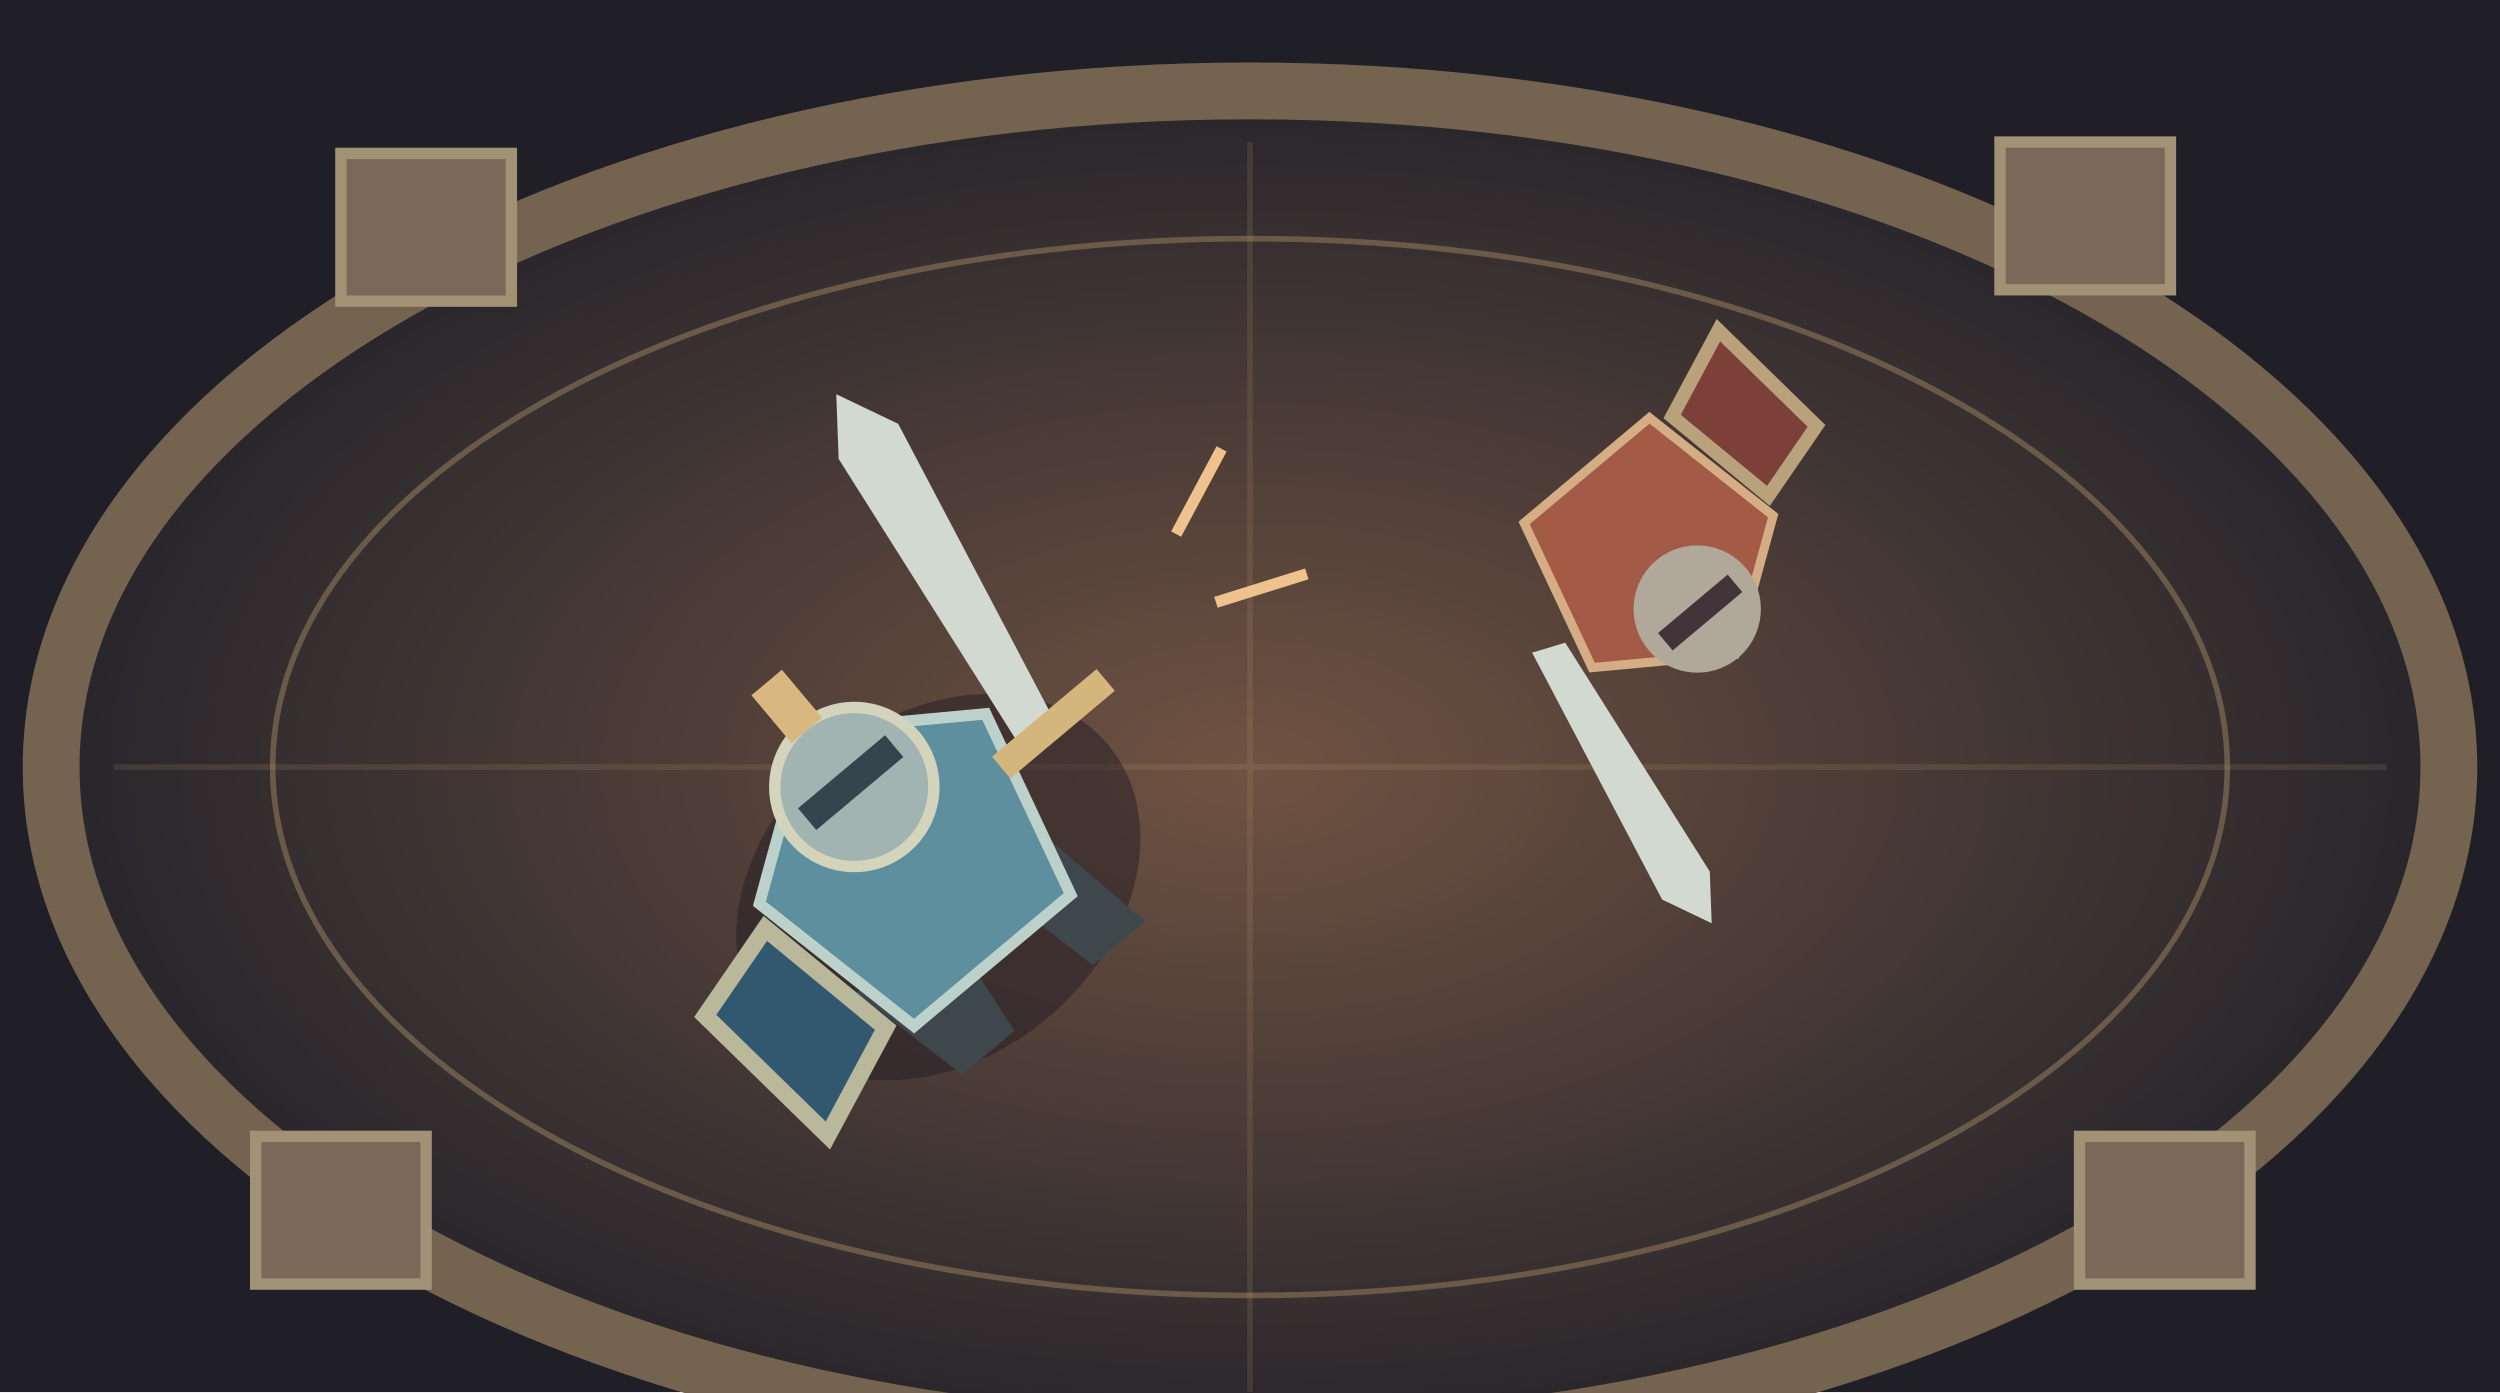
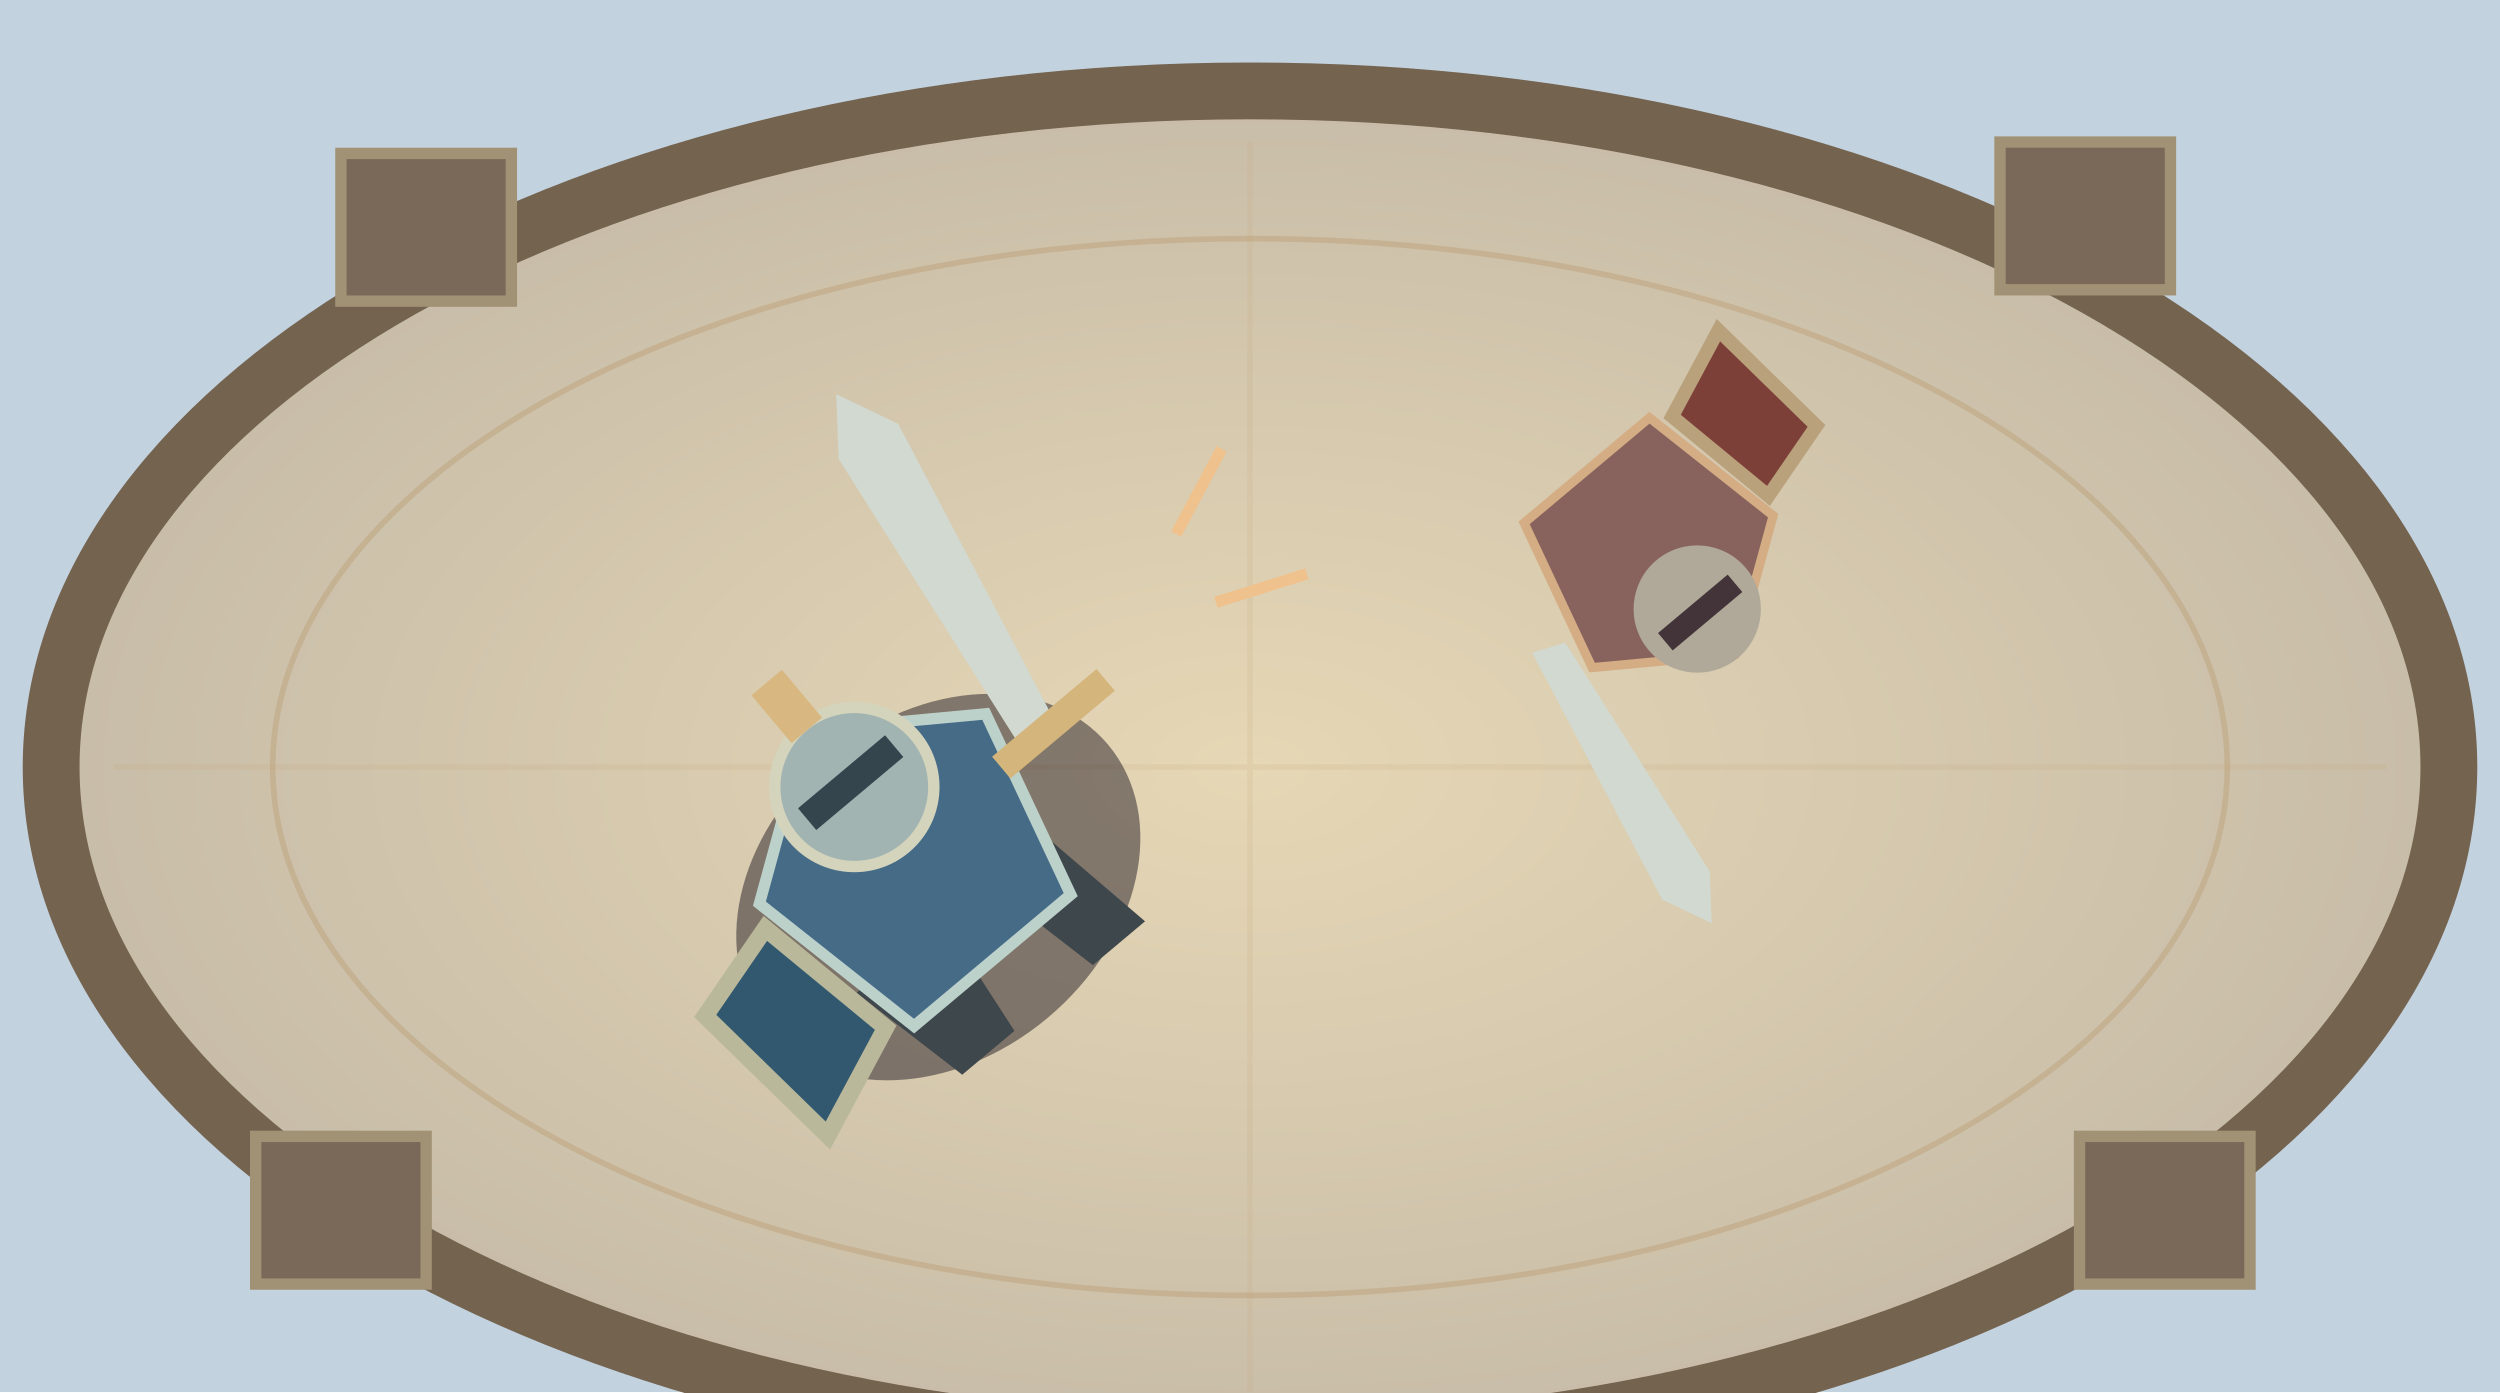
<svg xmlns="http://www.w3.org/2000/svg" viewBox="0 0 440 245" aria-label="Two sword-and-shield gladiators in a circular stone arena">
  <defs>
    <radialGradient id="sand">
-       <stop stop-color="#705342" />
-       <stop offset="1" stop-color="#27252b" />
+       <stop stop-color="#e6d7b5" />
+       <stop offset="1" stop-color="#c7bca8" />
    </radialGradient>
  </defs>
-   <rect width="440" height="245" fill="#201f27" />
+   <rect width="440" height="245" fill="#c3d2df" />
  <ellipse cx="220" cy="135" rx="211" ry="119" fill="url(#sand)" stroke="#73634f" stroke-width="10" />
  <ellipse cx="220" cy="135" rx="172" ry="93" fill="none" stroke="#b99a6b" stroke-width="1" opacity=".4" />
  <path d="M220 25v220M20 135h400" stroke="#c5a372" opacity=".15" />
  <g fill="#7a6859" stroke="#a19175" stroke-width="2">
    <path d="M60 27h30v26H60zM352 25h30v26h-30zM45 200h30v26H45zM366 200h30v26h-30z" />
  </g>
  <g transform="translate(160 150) rotate(-40)">
    <ellipse cy="8" rx="39" ry="30" fill="#231c23" opacity=".5" />
    <path d="M-23 13l5 23h12l3-24M7 13l5 23h12l-4-24" fill="#3e474c" />
-     <path d="M-26-10L0-28l26 18L17 24h-36z" fill="#5d8f9e" stroke="#bdd1cb" stroke-width="2" />
+     <path d="M-26-10L0-28l26 18L17 24h-36z" fill="#456b87" stroke="#bdd1cb" stroke-width="2" />
    <circle cy="-15" r="14" fill="#a2b4b1" stroke="#d4d4bc" stroke-width="2" />
    <path d="M-10-16H10" stroke="#34454e" stroke-width="5" />
    <path d="M0-28v-11" stroke="#d8b880" stroke-width="7" />
    <path d="M-28-6l-18 5 3 30 20-8z" fill="#31586e" stroke="#b9b89a" stroke-width="3" />
    <path d="M27-2l8-59 7-9 5 11-13 60z" fill="#d1d9d0" />
    <path d="M22-1h24" stroke="#d4b57c" stroke-width="5" />
  </g>
  <g transform="translate(291 98) rotate(140) scale(.8)">
-     <path d="M-26-10L0-28l26 18L17 24h-36z" fill="#a35a46" stroke="#d4ad85" stroke-width="2" />
+     <path d="M-26-10L0-28l26 18L17 24h-36z" fill="#88635e" stroke="#d4ad85" stroke-width="2" />
    <circle cy="-15" r="14" fill="#b0a999" />
    <path d="M-10-16H10" stroke="#423438" stroke-width="5" />
    <path d="M-28-6l-18 5 3 30 20-8z" fill="#7c4038" stroke="#b9a17c" stroke-width="3" />
    <path d="M27-2l8-59 7-9 5 11-13 60z" fill="#d1d9d0" />
  </g>
  <path d="M207 94l8-15m-1 27 16-5" stroke="#efc18c" stroke-width="2" />
</svg>
